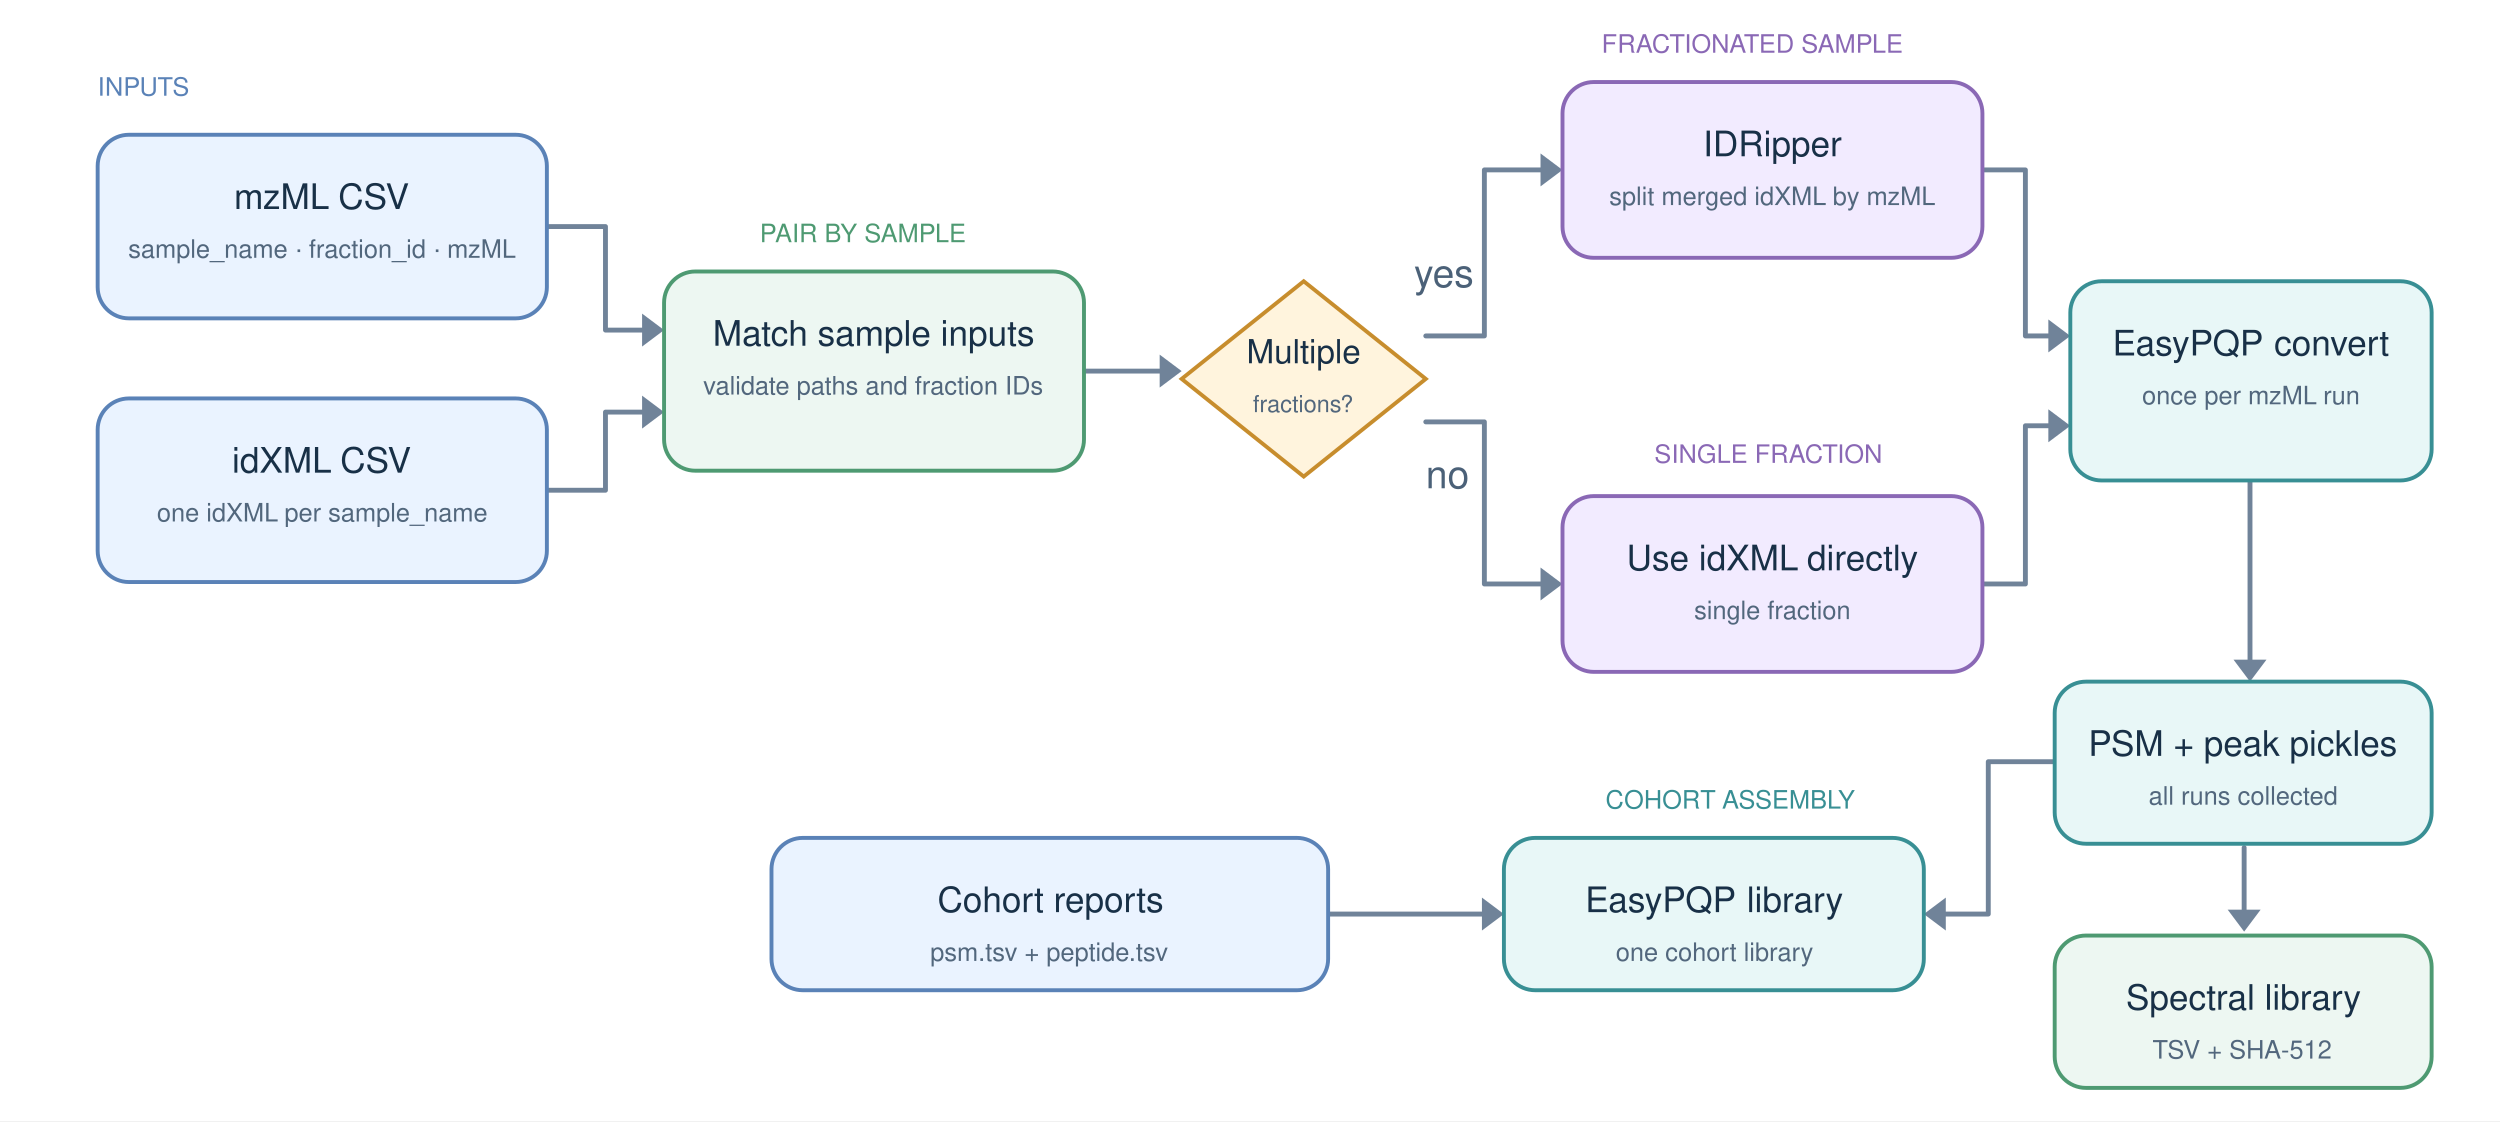
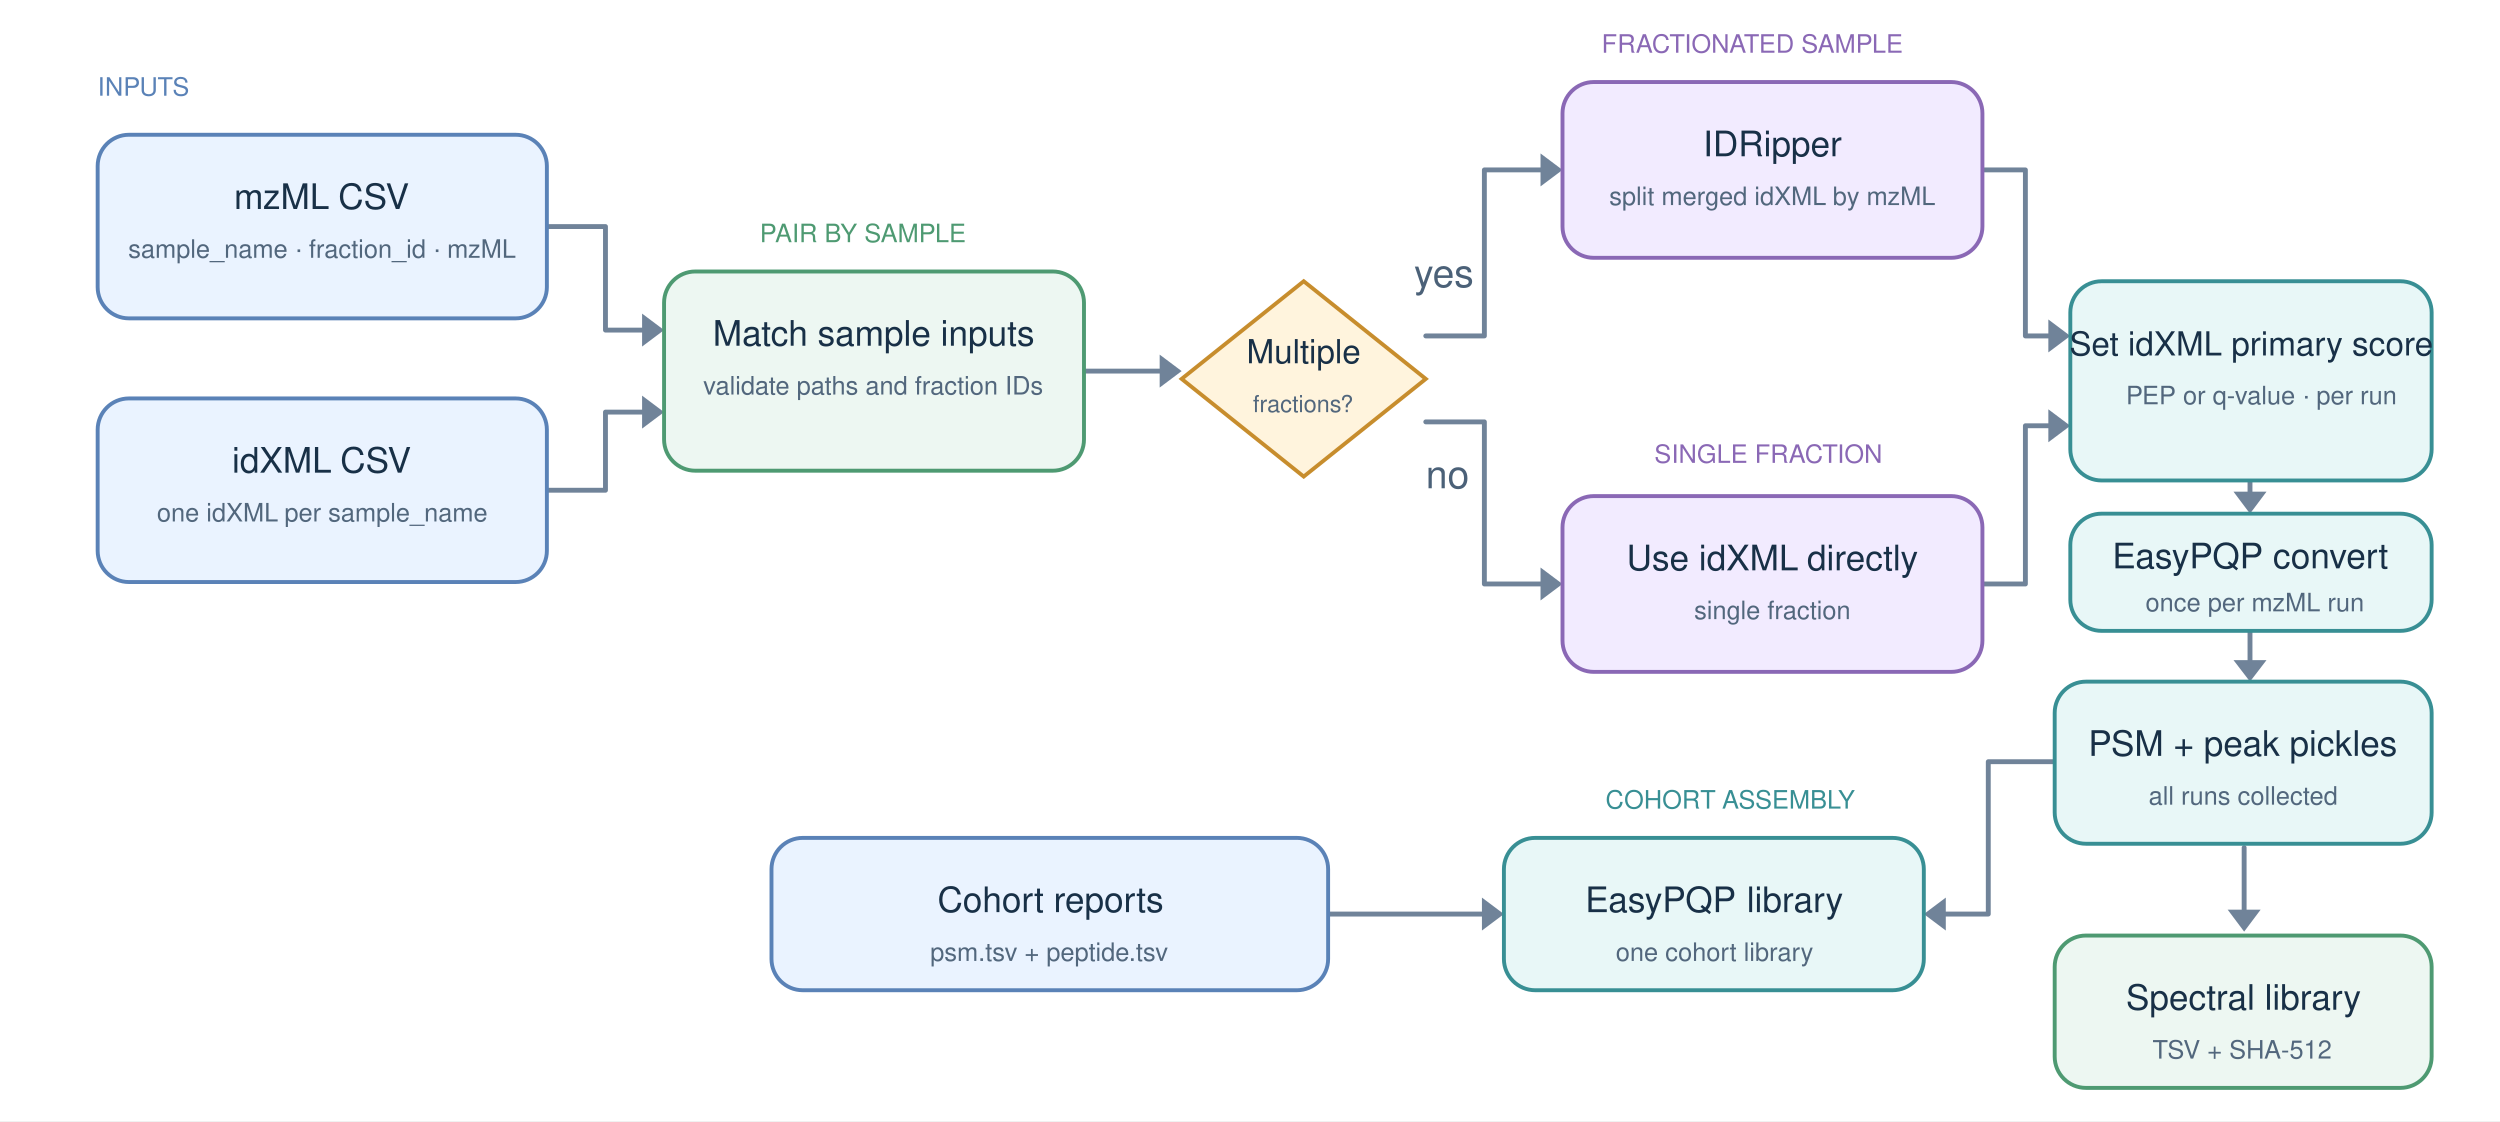
<svg xmlns="http://www.w3.org/2000/svg" width="100%" height="100%" viewBox="0 0 1280 574" version="1.1" xml:space="preserve" style="fill-rule:evenodd;clip-rule:evenodd;stroke-linecap:round;stroke-linejoin:round;">
  <g id="Artboard1" transform="matrix(1,0,0,1,0,-76)">
    <rect x="0" y="76" width="1280" height="574" style="fill:none;" />
    <g transform="matrix(1,0,0,0.844118,0,76)">
      <rect x="0" y="0" width="1280" height="680" style="fill:white;" />
    </g>
    <g transform="matrix(1,0,0,1,50,125)">
      <text x="0px" y="0px" style="font-family:'Helvetica';font-size:13px;fill:rgb(90,130,183);">I<tspan x="3.742px 13.26px 22.061px 31.579px 39.65px " y="0px 0px 0px 0px 0px ">NPUTS</tspan>
      </text>
    </g>
    <g transform="matrix(1,0,0,1,389,200)">
      <text x="0px" y="0px" style="font-family:'Helvetica';font-size:13px;fill:rgb(78,154,114);">P<tspan x="7.842px 16.643px 20.385px 29.903px 33.645px 42.446px 51.018px 54.76px 63.561px 72.362px 83.321px 92.122px 99.482px " y="0px 0px 0px 0px 0px 0px 0px 0px 0px 0px 0px 0px 0px ">AIR BY SAMPLE</tspan>
      </text>
    </g>
    <g transform="matrix(1,0,0,1,820,103)">
      <text x="0px" y="0px" style="font-family:'Helvetica';font-size:13px;fill:rgb(138,104,181);">F<tspan x="8.071px 17.589px 26.39px 35.908px 43.979px 47.721px 57.963px 67.481px 75.323px 83.394px 92.195px 101.713px 105.455px 114.256px 123.057px 134.016px 142.817px 150.177px " y="0px 0px 0px 0px 0px 0px 0px 0px 0px 0px 0px 0px 0px 0px 0px 0px 0px 0px ">RACTIONATED SAMPLE</tspan>
      </text>
    </g>
    <g transform="matrix(1,0,0,1,847,313)">
      <text x="0px" y="0px" style="font-family:'Helvetica';font-size:13px;fill:rgb(138,104,181);">S<tspan x="8.801px 12.543px 22.061px 32.303px 39.663px 48.464px 52.205px 60.276px 69.795px 78.595px 88.114px 96.185px 99.926px 110.168px " y="0px 0px 0px 0px 0px 0px 0px 0px 0px 0px 0px 0px 0px 0px ">INGLE FRACTION</tspan>
      </text>
    </g>
    <g transform="matrix(1,0,0,1,822,490)">
      <text x="0px" y="0px" style="font-family:'Helvetica';font-size:13px;fill:rgb(56,143,148);">C<tspan x="9.518px 19.76px 29.278px 39.52px " y="0px 0px 0px 0px ">OHOR</tspan>T <tspan x="59.683px 68.484px 77.285px 86.086px 94.887px 105.846px 114.647px 121.048px " y="0px 0px 0px 0px 0px 0px 0px 0px ">ASSEMBLY</tspan>
      </text>
    </g>
    <g transform="matrix(1,-0,-0,1,-0,76)">
      <path d="M328.75,160.562L340,169L328.75,177.438L328.75,160.562Z" style="fill:rgb(112,131,153);fill-rule:nonzero;" />
      <path d="M280,116L310,116L310,169L331,169" style="fill:none;fill-rule:nonzero;stroke:rgb(112,131,153);stroke-width:2.5px;" />
    </g>
    <g transform="matrix(1,-0,-0,1,-0,76)">
      <path d="M328.75,202.562L340,211L328.75,219.438L328.75,202.562Z" style="fill:rgb(112,131,153);fill-rule:nonzero;" />
      <path d="M280,251L310,251L310,211L331,211" style="fill:none;fill-rule:nonzero;stroke:rgb(112,131,153);stroke-width:2.5px;" />
    </g>
    <g transform="matrix(1,-0,-0,1,-0,76)">
      <path d="M593.75,181.562L605,190L593.75,198.438L593.75,181.562Z" style="fill:rgb(112,131,153);fill-rule:nonzero;" />
      <path d="M555,190L596,190" style="fill:none;fill-rule:nonzero;stroke:rgb(112,131,153);stroke-width:2.5px;" />
    </g>
    <g transform="matrix(1,-0,-0,1,-0,76)">
      <path d="M788.75,78.562L800,87L788.75,95.437L788.75,78.562Z" style="fill:rgb(112,131,153);fill-rule:nonzero;" />
      <path d="M730,172L760,172L760,87L791,87" style="fill:none;fill-rule:nonzero;stroke:rgb(112,131,153);stroke-width:2.5px;" />
    </g>
    <g transform="matrix(1,0,0,1,724,223)">
      <text x="0px" y="0px" style="font-family:'Helvetica';font-size:20px;fill:rgb(75,97,120);">yes</text>
    </g>
    <g transform="matrix(1,-0,-0,1,-0,76)">
      <path d="M788.75,290.562L800,299L788.75,307.438L788.75,290.562Z" style="fill:rgb(112,131,153);fill-rule:nonzero;" />
      <path d="M730,216L760,216L760,299L791,299" style="fill:none;fill-rule:nonzero;stroke:rgb(112,131,153);stroke-width:2.5px;" />
    </g>
    <g transform="matrix(1,0,0,1,730,326)">
      <text x="0px" y="0px" style="font-family:'Helvetica';font-size:20px;fill:rgb(75,97,120);">no</text>
    </g>
    <g transform="matrix(1,-0,-0,1,-0,76)">
      <path d="M1048.75,163.562L1060,172L1048.75,180.438L1048.75,163.562Z" style="fill:rgb(112,131,153);fill-rule:nonzero;" />
      <path d="M1015,87L1037,87L1037,172L1051,172" style="fill:none;fill-rule:nonzero;stroke:rgb(112,131,153);stroke-width:2.5px;" />
    </g>
    <g transform="matrix(1,-0,-0,1,-0,76)">
      <path d="M1048.75,209.562L1060,218L1048.75,226.438L1048.75,209.562Z" style="fill:rgb(112,131,153);fill-rule:nonzero;" />
      <path d="M1015,299L1037,299L1037,218L1051,218" style="fill:none;fill-rule:nonzero;stroke:rgb(112,131,153);stroke-width:2.5px;" />
    </g>
    <g transform="matrix(1,-0,-0,1,-0,76)">
-       <path d="M1160.438,337.75L1152,349L1143.562,337.75L1160.438,337.75Z" style="fill:rgb(112,131,153);fill-rule:nonzero;" />
-       <path d="M1152,246L1152,340" style="fill:none;fill-rule:nonzero;stroke:rgb(112,131,153);stroke-width:2.5px;" />
+       <path d="M1160.438,251.75L1152,263L1143.562,251.75L1160.438,251.75Z" style="fill:rgb(112,131,153);fill-rule:nonzero;" />
+       <path d="M1152,246L1152,254" style="fill:none;fill-rule:nonzero;stroke:rgb(112,131,153);stroke-width:2.5px;" />
    </g>
+     <path d="M1152,399L1152,417" style="fill:none;stroke:rgb(112,131,153);stroke-width:2.5px;" />
+     <path d="M1143.562,414L1152,425L1160.438,414Z" style="fill:rgb(112,131,153);" />
    <g transform="matrix(1,0,0,0.417476,-3,375.5728)">
      <g transform="matrix(1,-0,-0,2.395349,3,-717.5814)">
        <path d="M1157.438,465.75L1149,477L1140.562,465.75L1157.438,465.75Z" style="fill:rgb(112,131,153);fill-rule:nonzero;" />
        <path d="M1149,434L1149,468" style="fill:none;fill-rule:nonzero;stroke:rgb(112,131,153);stroke-width:2.5px;" />
      </g>
    </g>
    <g transform="matrix(1,-0,-0,1,-0,76)">
      <path d="M996.25,476.438L985,468L996.25,459.562L996.25,476.438Z" style="fill:rgb(112,131,153);fill-rule:nonzero;" />
      <path d="M1052,390L1018,390L1018,468L994,468" style="fill:none;fill-rule:nonzero;stroke:rgb(112,131,153);stroke-width:2.5px;" />
    </g>
    <g transform="matrix(1,-0,-0,1,-0,76)">
      <path d="M758.75,459.562L770,468L758.75,476.438L758.75,459.562Z" style="fill:rgb(112,131,153);fill-rule:nonzero;" />
      <path d="M680,468L761,468" style="fill:none;fill-rule:nonzero;stroke:rgb(112,131,153);stroke-width:2.5px;" />
    </g>
    <path d="M280,161L280,223C280,231.831 272.831,239 264,239L66,239C57.169,239 50,231.831 50,223L50,161C50,152.169 57.169,145 66,145L264,145C272.831,145 280,152.169 280,161Z" style="fill:rgb(234,243,255);stroke:rgb(90,130,183);stroke-width:2px;stroke-linecap:butt;stroke-linejoin:miter;" />
    <g transform="matrix(1,0,0,1,165,183)">
      <text x="-45.176px" y="0px" style="font-family:'Helvetica';font-size:18px;fill:rgb(24,48,71);">mzML<tspan x="3.164px 8.165px " y="0px 0px "> C</tspan>SV</text>
    </g>
    <g transform="matrix(1,0,0,1,165,208)">
      <text x="-99.347px" y="0px" style="font-family:'Helvetica';font-size:13px;fill:rgb(82,103,125);">sample_name · fraction_id · mzML</text>
    </g>
    <path d="M280,296L280,358C280,366.831 272.831,374 264,374L66,374C57.169,374 50,366.831 50,358L50,296C50,287.169 57.169,280 66,280L264,280C272.831,280 280,287.169 280,296Z" style="fill:rgb(234,243,255);stroke:rgb(90,130,183);stroke-width:2px;stroke-linecap:butt;stroke-linejoin:miter;" />
    <g transform="matrix(1,0,0,1,165,318)">
      <text x="-46.187px" y="0px" style="font-family:'Helvetica';font-size:18px;fill:rgb(24,48,71);">idXML<tspan x="4.175px 9.176px " y="0px 0px "> C</tspan>SV</text>
    </g>
    <g transform="matrix(1,0,0,1,165,343)">
      <text x="-84.671px" y="0px" style="font-family:'Helvetica';font-size:13px;fill:rgb(82,103,125);">one idXML<tspan x="-22.998px -19.386px " y="0px 0px "> p</tspan>er sample_name</text>
    </g>
    <path d="M555,231L555,301C555,309.831 547.831,317 539,317L356,317C347.169,317 340,309.831 340,301L340,231C340,222.169 347.169,215 356,215L539,215C547.831,215 555,222.169 555,231Z" style="fill:rgb(237,247,242);stroke:rgb(78,154,114);stroke-width:2px;stroke-linecap:butt;stroke-linejoin:miter;" />
    <g transform="matrix(1,0,0,1,447.5,253)">
      <text x="-82.538px" y="0px" style="font-family:'Helvetica';font-size:18px;fill:rgb(24,48,71);">Match sample inputs</text>
    </g>
    <g transform="matrix(1,0,0,1,447.5,278)">
      <text x="-87.439px" y="0px" style="font-family:'Helvetica';font-size:13px;fill:rgb(82,103,125);">validate paths and fraction IDs</text>
    </g>
    <path d="M667.5,220L730,270L667.5,320L605,270L667.5,220Z" style="fill:rgb(255,244,221);fill-rule:nonzero;stroke:rgb(199,141,45);stroke-width:2px;stroke-linecap:butt;stroke-linejoin:miter;" />
    <g transform="matrix(1,0,0,1,667.5,262)">
      <text x="-29.289px" y="0px" style="font-family:'Helvetica';font-size:17px;fill:rgb(24,48,71);">Multiple</text>
    </g>
    <g transform="matrix(1,0,0,1,667.5,287)">
      <text x="-26.013px" y="0px" style="font-family:'Helvetica';font-size:12px;fill:rgb(82,103,125);">fractions?</text>
    </g>
    <path d="M1015,134L1015,192C1015,200.831 1007.831,208 999,208L816,208C807.169,208 800,200.831 800,192L800,134C800,125.169 807.169,118 816,118L999,118C1007.831,118 1015,125.169 1015,134Z" style="fill:rgb(242,235,255);stroke:rgb(138,104,181);stroke-width:2px;stroke-linecap:butt;stroke-linejoin:miter;" />
    <g transform="matrix(1,0,0,1,907.5,156)">
      <text x="-35.512px" y="0px" style="font-family:'Helvetica';font-size:18px;fill:rgb(24,48,71);">IDRipper</text>
    </g>
    <g transform="matrix(1,0,0,1,907.5,181)">
      <text x="-83.567px" y="0px" style="font-family:'Helvetica';font-size:13px;fill:rgb(82,103,125);">split merged idXML<tspan x="27.225px 30.837px " y="0px 0px "> b</tspan>y mzML</text>
    </g>
    <path d="M1015,346L1015,404C1015,412.831 1007.831,420 999,420L816,420C807.169,420 800,412.831 800,404L800,346C800,337.169 807.169,330 816,330L999,330C1007.831,330 1015,337.169 1015,346Z" style="fill:rgb(242,235,255);stroke:rgb(138,104,181);stroke-width:2px;stroke-linecap:butt;stroke-linejoin:miter;" />
    <g transform="matrix(1,0,0,1,907.5,368)">
      <text x="-74.694px" y="0px" style="font-family:'Helvetica';font-size:18px;fill:rgb(24,48,71);">Use idXML<tspan x="12.678px 17.679px " y="0px 0px "> d</tspan>irectly</text>
    </g>
    <g transform="matrix(1,0,0,1,907.5,393)">
      <text x="-40.104px" y="0px" style="font-family:'Helvetica';font-size:13px;fill:rgb(82,103,125);">single fraction</text>
    </g>
    <path d="M1245,236L1245,306C1245,314.831 1237.831,322 1229,322L1076,322C1067.169,322 1060,314.831 1060,306L1060,236C1060,227.169 1067.169,220 1076,220L1229,220C1237.831,220 1245,227.169 1245,236Z" style="fill:rgb(232,247,247);stroke:rgb(56,143,148);stroke-width:2px;stroke-linecap:butt;stroke-linejoin:miter;" />
    <g transform="matrix(1,0,0,1,1152.5,258)">
-       <text x="-70.871px" y="0px" style="font-family:'Helvetica';font-size:18px;fill:rgb(24,48,71);">EasyPQP<tspan x="6.842px 11.843px " y="0px 0px "> c</tspan>onvert</text>
+       <text x="-93px" y="0px" style="font-family:'Helvetica';font-size:17px;fill:rgb(24,48,71);">Set idXML primary score</text>
    </g>
    <g transform="matrix(1,0,0,1,1152.5,283)">
-       <text x="-55.758px" y="0px" style="font-family:'Helvetica';font-size:13px;fill:rgb(82,103,125);">once per mzML<tspan x="33.357px 36.969px " y="0px 0px "> r</tspan>un</text>
+       <text x="-64px" y="0px" style="font-family:'Helvetica';font-size:13px;fill:rgb(82,103,125);">PEP or q-value · per run</text>
+     </g>
+     <path d="M1245,355L1245,383C1245,391.831 1237.831,399 1229,399L1076,399C1067.169,399 1060,391.831 1060,383L1060,355C1060,346.169 1067.169,339 1076,339L1229,339C1237.831,339 1245,346.169 1245,355Z" style="fill:rgb(232,247,247);stroke:rgb(56,143,148);stroke-width:2px;stroke-linecap:butt;stroke-linejoin:miter;" />
+     <g transform="matrix(1,0,0,1,1152.5,367)">
+       <text x="-71px" y="0px" style="font-family:'Helvetica';font-size:18px;fill:rgb(24,48,71);">EasyPQP convert</text>
+     </g>
+     <g transform="matrix(1,0,0,1,1152.5,389)">
+       <text x="-54px" y="0px" style="font-family:'Helvetica';font-size:13px;fill:rgb(82,103,125);">once per mzML run</text>
    </g>
    <path d="M1245,441L1245,492C1245,500.831 1237.831,508 1229,508L1068,508C1059.169,508 1052,500.831 1052,492L1052,441C1052,432.169 1059.169,425 1068,425L1229,425C1237.831,425 1245,432.169 1245,441Z" style="fill:rgb(232,247,247);stroke:rgb(56,143,148);stroke-width:2px;stroke-linecap:butt;stroke-linejoin:miter;" />
    <g transform="matrix(1,0,0,1,1148.5,463)">
      <text x="-79.286px" y="0px" style="font-family:'Helvetica';font-size:18px;fill:rgb(24,48,71);">PSM + peak pickles</text>
    </g>
    <g transform="matrix(1,0,0,1,1148.5,488)">
      <text x="-48.414px" y="0px" style="font-family:'Helvetica';font-size:13px;fill:rgb(82,103,125);">all runs collected</text>
    </g>
    <path d="M680,521L680,567C680,575.831 672.831,583 664,583L411,583C402.169,583 395,575.831 395,567L395,521C395,512.169 402.169,505 411,505L664,505C672.831,505 680,512.169 680,521Z" style="fill:rgb(234,243,255);stroke:rgb(90,130,183);stroke-width:2px;stroke-linecap:butt;stroke-linejoin:miter;" />
    <g transform="matrix(1,0,0,1,537.5,543)">
      <text x="-57.524px" y="0px" style="font-family:'Helvetica';font-size:18px;fill:rgb(24,48,71);">Cohort reports</text>
    </g>
    <g transform="matrix(1,0,0,1,537.5,568)">
      <text x="-61.236px" y="0px" style="font-family:'Helvetica';font-size:13px;fill:rgb(82,103,125);">psm.tsv + peptide.tsv</text>
    </g>
    <path d="M985,521L985,567C985,575.831 977.831,583 969,583L786,583C777.169,583 770,575.831 770,567L770,521C770,512.169 777.169,505 786,505L969,505C977.831,505 985,512.169 985,521Z" style="fill:rgb(232,247,247);stroke:rgb(56,143,148);stroke-width:2px;stroke-linecap:butt;stroke-linejoin:miter;" />
    <g transform="matrix(1,0,0,1,877.5,543)">
      <text x="-65.861px" y="0px" style="font-family:'Helvetica';font-size:18px;fill:rgb(24,48,71);">EasyPQP<tspan x="11.852px 16.853px " y="0px 0px "> l</tspan>ibrary</text>
    </g>
    <g transform="matrix(1,0,0,1,877.5,568)">
      <text x="-50.219px" y="0px" style="font-family:'Helvetica';font-size:13px;fill:rgb(82,103,125);">one cohort library</text>
    </g>
    <path d="M1245,571L1245,617C1245,625.831 1237.831,633 1229,633L1068,633C1059.169,633 1052,625.831 1052,617L1052,571C1052,562.169 1059.169,555 1068,555L1229,555C1237.831,555 1245,562.169 1245,571Z" style="fill:rgb(237,247,242);stroke:rgb(78,154,114);stroke-width:2px;stroke-linecap:butt;stroke-linejoin:miter;" />
    <g transform="matrix(1,0,0,1,1148.5,593)">
      <text x="-60.021px" y="0px" style="font-family:'Helvetica';font-size:18px;fill:rgb(24,48,71);">Spectral library</text>
    </g>
    <g transform="matrix(1,0,0,1,1148.5,618)">
      <text x="-46.424px" y="0px" style="font-family:'Helvetica';font-size:13px;fill:rgb(82,103,125);">TSV + SHA-512</text>
    </g>
  </g>
</svg>
